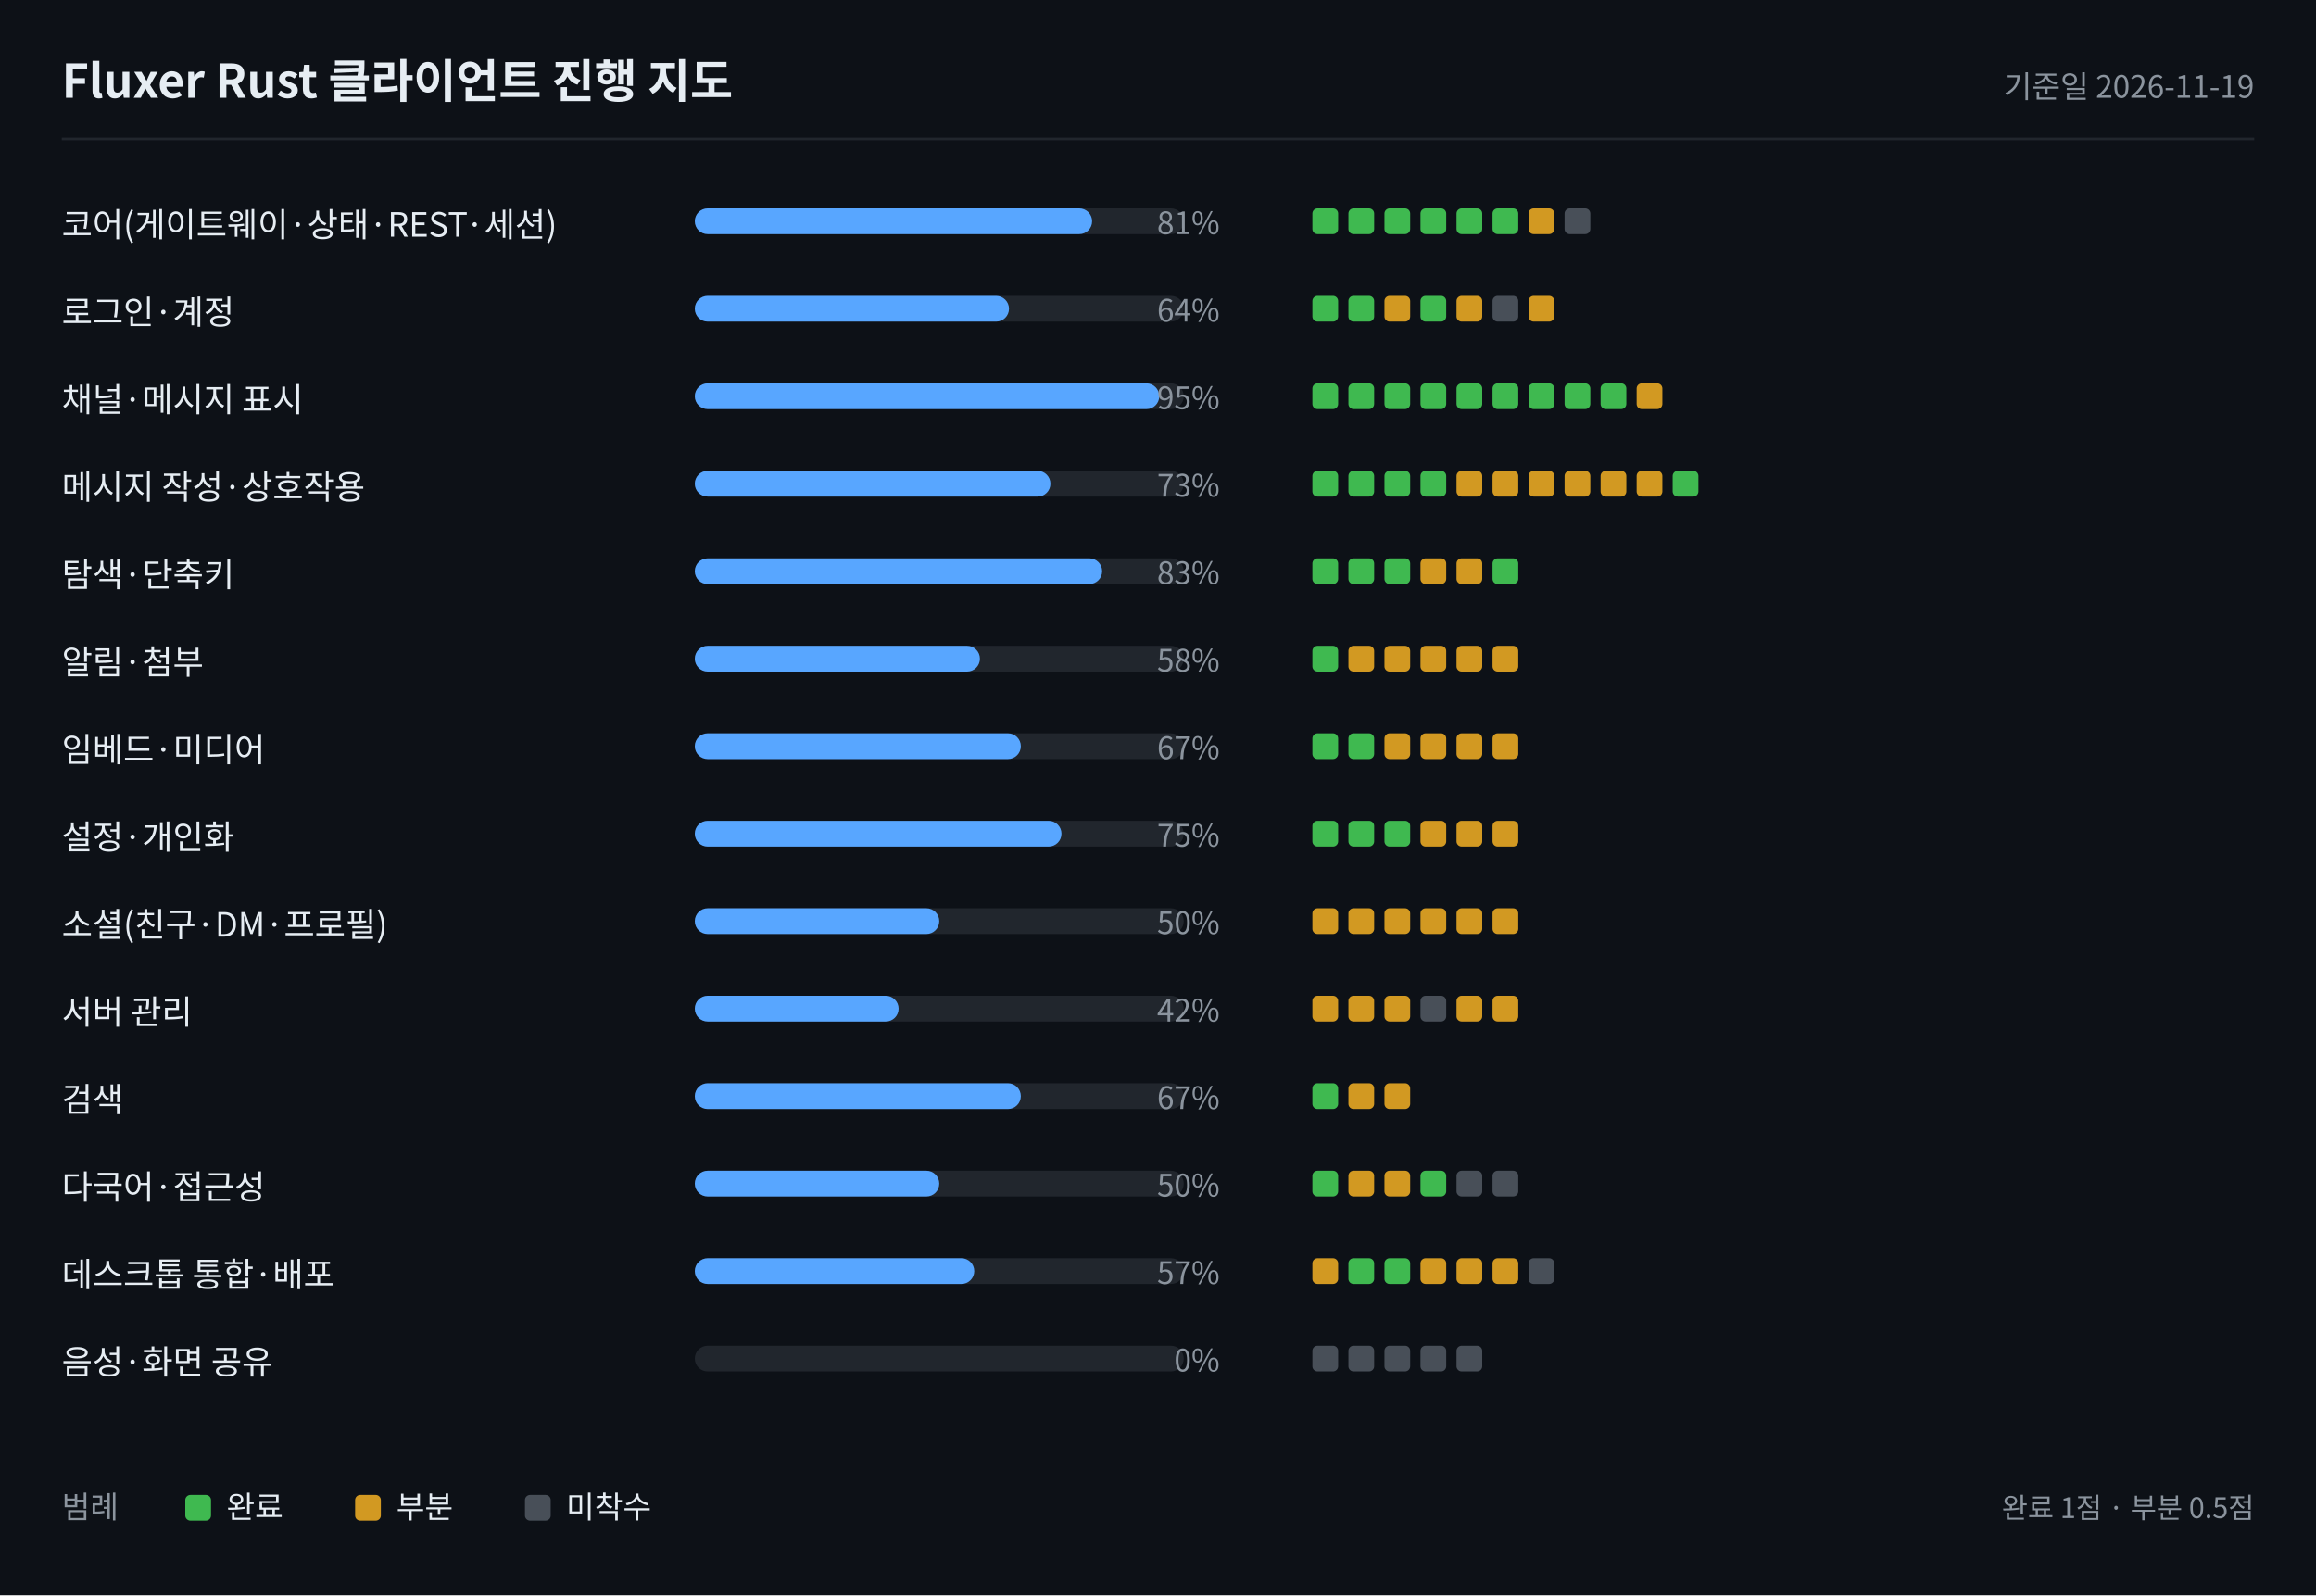
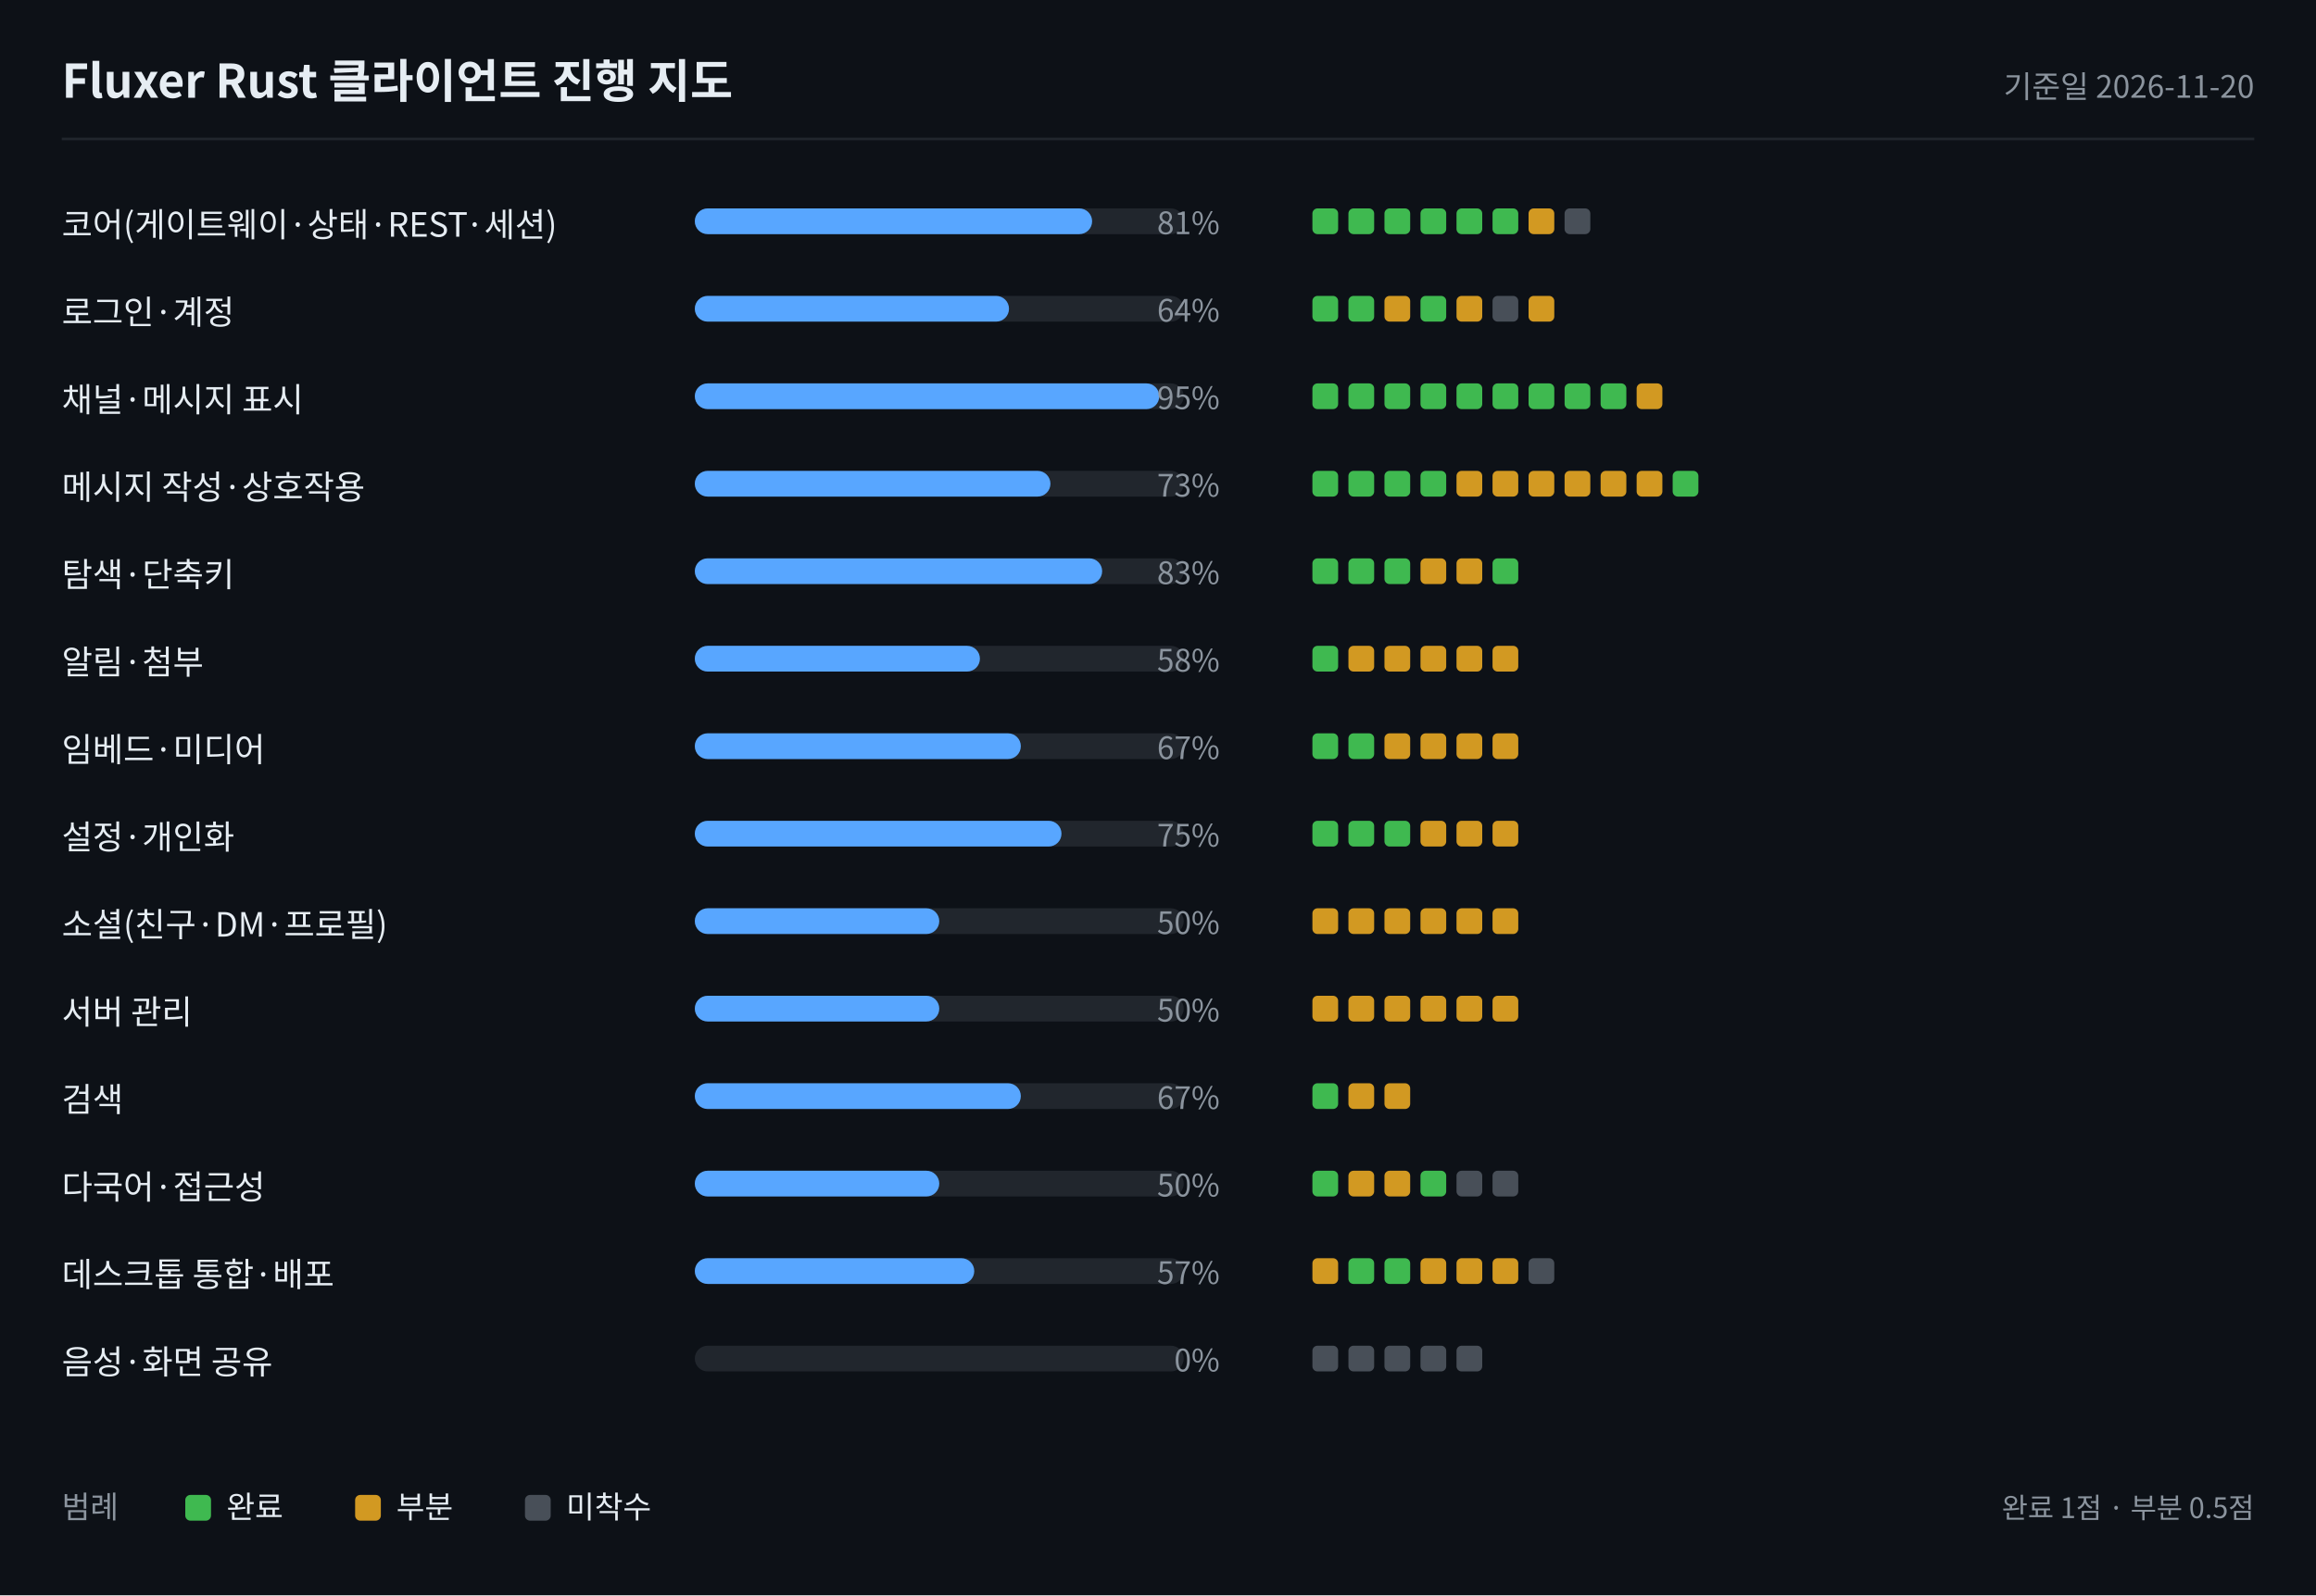
<svg xmlns="http://www.w3.org/2000/svg" width="900" height="620" viewBox="0 0 900 620" role="img" aria-label="Fluxer Rust 클라이언트 진행 지도">
  <rect width="900" height="620" fill="#0d1117" />
  <text x="24" y="38" fill="#e6edf3" font-family="Segoe UI, Malgun Gothic, Apple SD Gothic Neo, Noto Sans KR, Noto Sans CJK KR, sans-serif" font-size="18" font-weight="600">Fluxer Rust 클라이언트 진행 지도</text>
-   <text x="876" y="38" fill="#8b949e" font-family="Segoe UI, Malgun Gothic, Apple SD Gothic Neo, Noto Sans KR, Noto Sans CJK KR, sans-serif" font-size="12" text-anchor="end">기준일 2026-11-19</text>
+   <text x="876" y="38" fill="#8b949e" font-family="Segoe UI, Malgun Gothic, Apple SD Gothic Neo, Noto Sans KR, Noto Sans CJK KR, sans-serif" font-size="12" text-anchor="end">기준일 2026-11-20</text>
  <line x1="24" y1="54" x2="876" y2="54" stroke="#21262d" stroke-width="1" />
  <text x="24" y="92.0" fill="#e6edf3" font-family="Segoe UI, Malgun Gothic, Apple SD Gothic Neo, Noto Sans KR, Noto Sans CJK KR, sans-serif" font-size="13">코어(게이트웨이·상태·REST·세션)</text>
  <rect x="270" y="81.0" width="190" height="10" rx="5" fill="#21262d" />
  <rect x="270" y="81.0" width="154.4" height="10" rx="5" fill="#58a6ff" />
  <text x="474" y="91.0" fill="#8b949e" font-family="Segoe UI, Malgun Gothic, Apple SD Gothic Neo, Noto Sans KR, Noto Sans CJK KR, sans-serif" font-size="12" text-anchor="end">81%</text>
  <g>
    <rect x="510" y="81.0" width="10" height="10" rx="2" fill="#3fb950" />
  </g>
  <g>
    <rect x="524" y="81.0" width="10" height="10" rx="2" fill="#3fb950" />
  </g>
  <g>
    <rect x="538" y="81.0" width="10" height="10" rx="2" fill="#3fb950" />
  </g>
  <g>
    <rect x="552" y="81.0" width="10" height="10" rx="2" fill="#3fb950" />
  </g>
  <g>
    <rect x="566" y="81.0" width="10" height="10" rx="2" fill="#3fb950" />
  </g>
  <g>
    <rect x="580" y="81.0" width="10" height="10" rx="2" fill="#3fb950" />
  </g>
  <g>
    <rect x="594" y="81.0" width="10" height="10" rx="2" fill="#d29922" />
  </g>
  <g>
    <rect x="608" y="81.0" width="10" height="10" rx="2" fill="#484f58" />
  </g>
  <text x="24" y="126.0" fill="#e6edf3" font-family="Segoe UI, Malgun Gothic, Apple SD Gothic Neo, Noto Sans KR, Noto Sans CJK KR, sans-serif" font-size="13">로그인·계정</text>
  <rect x="270" y="115.0" width="190" height="10" rx="5" fill="#21262d" />
  <rect x="270" y="115.0" width="122.1" height="10" rx="5" fill="#58a6ff" />
  <text x="474" y="125.0" fill="#8b949e" font-family="Segoe UI, Malgun Gothic, Apple SD Gothic Neo, Noto Sans KR, Noto Sans CJK KR, sans-serif" font-size="12" text-anchor="end">64%</text>
  <g>
    <rect x="510" y="115.0" width="10" height="10" rx="2" fill="#3fb950" />
  </g>
  <g>
    <rect x="524" y="115.0" width="10" height="10" rx="2" fill="#3fb950" />
  </g>
  <g>
    <rect x="538" y="115.0" width="10" height="10" rx="2" fill="#d29922" />
  </g>
  <g>
    <rect x="552" y="115.0" width="10" height="10" rx="2" fill="#3fb950" />
  </g>
  <g>
    <rect x="566" y="115.0" width="10" height="10" rx="2" fill="#d29922" />
  </g>
  <g>
    <rect x="580" y="115.0" width="10" height="10" rx="2" fill="#484f58" />
  </g>
  <g>
    <rect x="594" y="115.0" width="10" height="10" rx="2" fill="#d29922" />
  </g>
  <text x="24" y="160.0" fill="#e6edf3" font-family="Segoe UI, Malgun Gothic, Apple SD Gothic Neo, Noto Sans KR, Noto Sans CJK KR, sans-serif" font-size="13">채널·메시지 표시</text>
  <rect x="270" y="149.0" width="190" height="10" rx="5" fill="#21262d" />
  <rect x="270" y="149.0" width="180.5" height="10" rx="5" fill="#58a6ff" />
  <text x="474" y="159.0" fill="#8b949e" font-family="Segoe UI, Malgun Gothic, Apple SD Gothic Neo, Noto Sans KR, Noto Sans CJK KR, sans-serif" font-size="12" text-anchor="end">95%</text>
  <g>
    <rect x="510" y="149.0" width="10" height="10" rx="2" fill="#3fb950" />
  </g>
  <g>
    <rect x="524" y="149.0" width="10" height="10" rx="2" fill="#3fb950" />
  </g>
  <g>
    <rect x="538" y="149.0" width="10" height="10" rx="2" fill="#3fb950" />
  </g>
  <g>
    <rect x="552" y="149.0" width="10" height="10" rx="2" fill="#3fb950" />
  </g>
  <g>
    <rect x="566" y="149.0" width="10" height="10" rx="2" fill="#3fb950" />
  </g>
  <g>
    <rect x="580" y="149.0" width="10" height="10" rx="2" fill="#3fb950" />
  </g>
  <g>
    <rect x="594" y="149.0" width="10" height="10" rx="2" fill="#3fb950" />
  </g>
  <g>
    <rect x="608" y="149.0" width="10" height="10" rx="2" fill="#3fb950" />
  </g>
  <g>
    <rect x="622" y="149.0" width="10" height="10" rx="2" fill="#3fb950" />
  </g>
  <g>
    <rect x="636" y="149.0" width="10" height="10" rx="2" fill="#d29922" />
  </g>
  <text x="24" y="194.0" fill="#e6edf3" font-family="Segoe UI, Malgun Gothic, Apple SD Gothic Neo, Noto Sans KR, Noto Sans CJK KR, sans-serif" font-size="13">메시지 작성·상호작용</text>
  <rect x="270" y="183.0" width="190" height="10" rx="5" fill="#21262d" />
  <rect x="270" y="183.0" width="138.2" height="10" rx="5" fill="#58a6ff" />
  <text x="474" y="193.0" fill="#8b949e" font-family="Segoe UI, Malgun Gothic, Apple SD Gothic Neo, Noto Sans KR, Noto Sans CJK KR, sans-serif" font-size="12" text-anchor="end">73%</text>
  <g>
    <rect x="510" y="183.0" width="10" height="10" rx="2" fill="#3fb950" />
  </g>
  <g>
    <rect x="524" y="183.0" width="10" height="10" rx="2" fill="#3fb950" />
  </g>
  <g>
    <rect x="538" y="183.0" width="10" height="10" rx="2" fill="#3fb950" />
  </g>
  <g>
    <rect x="552" y="183.0" width="10" height="10" rx="2" fill="#3fb950" />
  </g>
  <g>
    <rect x="566" y="183.0" width="10" height="10" rx="2" fill="#d29922" />
  </g>
  <g>
    <rect x="580" y="183.0" width="10" height="10" rx="2" fill="#d29922" />
  </g>
  <g>
    <rect x="594" y="183.0" width="10" height="10" rx="2" fill="#d29922" />
  </g>
  <g>
    <rect x="608" y="183.0" width="10" height="10" rx="2" fill="#d29922" />
  </g>
  <g>
    <rect x="622" y="183.0" width="10" height="10" rx="2" fill="#d29922" />
  </g>
  <g>
    <rect x="636" y="183.0" width="10" height="10" rx="2" fill="#d29922" />
  </g>
  <g>
    <rect x="650" y="183.0" width="10" height="10" rx="2" fill="#3fb950" />
  </g>
  <text x="24" y="228.0" fill="#e6edf3" font-family="Segoe UI, Malgun Gothic, Apple SD Gothic Neo, Noto Sans KR, Noto Sans CJK KR, sans-serif" font-size="13">탐색·단축키</text>
  <rect x="270" y="217.0" width="190" height="10" rx="5" fill="#21262d" />
  <rect x="270" y="217.0" width="158.3" height="10" rx="5" fill="#58a6ff" />
  <text x="474" y="227.0" fill="#8b949e" font-family="Segoe UI, Malgun Gothic, Apple SD Gothic Neo, Noto Sans KR, Noto Sans CJK KR, sans-serif" font-size="12" text-anchor="end">83%</text>
  <g>
    <rect x="510" y="217.0" width="10" height="10" rx="2" fill="#3fb950" />
  </g>
  <g>
    <rect x="524" y="217.0" width="10" height="10" rx="2" fill="#3fb950" />
  </g>
  <g>
    <rect x="538" y="217.0" width="10" height="10" rx="2" fill="#3fb950" />
  </g>
  <g>
    <rect x="552" y="217.0" width="10" height="10" rx="2" fill="#d29922" />
  </g>
  <g>
    <rect x="566" y="217.0" width="10" height="10" rx="2" fill="#d29922" />
  </g>
  <g>
    <rect x="580" y="217.0" width="10" height="10" rx="2" fill="#3fb950" />
  </g>
  <text x="24" y="262.0" fill="#e6edf3" font-family="Segoe UI, Malgun Gothic, Apple SD Gothic Neo, Noto Sans KR, Noto Sans CJK KR, sans-serif" font-size="13">알림·첨부</text>
  <rect x="270" y="251.0" width="190" height="10" rx="5" fill="#21262d" />
  <rect x="270" y="251.0" width="110.8" height="10" rx="5" fill="#58a6ff" />
  <text x="474" y="261.0" fill="#8b949e" font-family="Segoe UI, Malgun Gothic, Apple SD Gothic Neo, Noto Sans KR, Noto Sans CJK KR, sans-serif" font-size="12" text-anchor="end">58%</text>
  <g>
    <rect x="510" y="251.0" width="10" height="10" rx="2" fill="#3fb950" />
  </g>
  <g>
    <rect x="524" y="251.0" width="10" height="10" rx="2" fill="#d29922" />
  </g>
  <g>
    <rect x="538" y="251.0" width="10" height="10" rx="2" fill="#d29922" />
  </g>
  <g>
    <rect x="552" y="251.0" width="10" height="10" rx="2" fill="#d29922" />
  </g>
  <g>
    <rect x="566" y="251.0" width="10" height="10" rx="2" fill="#d29922" />
  </g>
  <g>
    <rect x="580" y="251.0" width="10" height="10" rx="2" fill="#d29922" />
  </g>
  <text x="24" y="296.0" fill="#e6edf3" font-family="Segoe UI, Malgun Gothic, Apple SD Gothic Neo, Noto Sans KR, Noto Sans CJK KR, sans-serif" font-size="13">임베드·미디어</text>
  <rect x="270" y="285.0" width="190" height="10" rx="5" fill="#21262d" />
  <rect x="270" y="285.0" width="126.7" height="10" rx="5" fill="#58a6ff" />
  <text x="474" y="295.0" fill="#8b949e" font-family="Segoe UI, Malgun Gothic, Apple SD Gothic Neo, Noto Sans KR, Noto Sans CJK KR, sans-serif" font-size="12" text-anchor="end">67%</text>
  <g>
    <rect x="510" y="285.0" width="10" height="10" rx="2" fill="#3fb950" />
  </g>
  <g>
    <rect x="524" y="285.0" width="10" height="10" rx="2" fill="#3fb950" />
  </g>
  <g>
    <rect x="538" y="285.0" width="10" height="10" rx="2" fill="#d29922" />
  </g>
  <g>
    <rect x="552" y="285.0" width="10" height="10" rx="2" fill="#d29922" />
  </g>
  <g>
    <rect x="566" y="285.0" width="10" height="10" rx="2" fill="#d29922" />
  </g>
  <g>
    <rect x="580" y="285.0" width="10" height="10" rx="2" fill="#d29922" />
  </g>
  <text x="24" y="330.0" fill="#e6edf3" font-family="Segoe UI, Malgun Gothic, Apple SD Gothic Neo, Noto Sans KR, Noto Sans CJK KR, sans-serif" font-size="13">설정·개인화</text>
  <rect x="270" y="319.0" width="190" height="10" rx="5" fill="#21262d" />
  <rect x="270" y="319.0" width="142.5" height="10" rx="5" fill="#58a6ff" />
  <text x="474" y="329.0" fill="#8b949e" font-family="Segoe UI, Malgun Gothic, Apple SD Gothic Neo, Noto Sans KR, Noto Sans CJK KR, sans-serif" font-size="12" text-anchor="end">75%</text>
  <g>
    <rect x="510" y="319.0" width="10" height="10" rx="2" fill="#3fb950" />
  </g>
  <g>
    <rect x="524" y="319.0" width="10" height="10" rx="2" fill="#3fb950" />
  </g>
  <g>
    <rect x="538" y="319.0" width="10" height="10" rx="2" fill="#3fb950" />
  </g>
  <g>
    <rect x="552" y="319.0" width="10" height="10" rx="2" fill="#d29922" />
  </g>
  <g>
    <rect x="566" y="319.0" width="10" height="10" rx="2" fill="#d29922" />
  </g>
  <g>
    <rect x="580" y="319.0" width="10" height="10" rx="2" fill="#d29922" />
  </g>
  <text x="24" y="364.0" fill="#e6edf3" font-family="Segoe UI, Malgun Gothic, Apple SD Gothic Neo, Noto Sans KR, Noto Sans CJK KR, sans-serif" font-size="13">소셜(친구·DM·프로필)</text>
  <rect x="270" y="353.0" width="190" height="10" rx="5" fill="#21262d" />
  <rect x="270" y="353.0" width="95.0" height="10" rx="5" fill="#58a6ff" />
  <text x="474" y="363.0" fill="#8b949e" font-family="Segoe UI, Malgun Gothic, Apple SD Gothic Neo, Noto Sans KR, Noto Sans CJK KR, sans-serif" font-size="12" text-anchor="end">50%</text>
  <g>
    <rect x="510" y="353.0" width="10" height="10" rx="2" fill="#d29922" />
  </g>
  <g>
    <rect x="524" y="353.0" width="10" height="10" rx="2" fill="#d29922" />
  </g>
  <g>
    <rect x="538" y="353.0" width="10" height="10" rx="2" fill="#d29922" />
  </g>
  <g>
    <rect x="552" y="353.0" width="10" height="10" rx="2" fill="#d29922" />
  </g>
  <g>
    <rect x="566" y="353.0" width="10" height="10" rx="2" fill="#d29922" />
  </g>
  <g>
    <rect x="580" y="353.0" width="10" height="10" rx="2" fill="#d29922" />
  </g>
  <text x="24" y="398.0" fill="#e6edf3" font-family="Segoe UI, Malgun Gothic, Apple SD Gothic Neo, Noto Sans KR, Noto Sans CJK KR, sans-serif" font-size="13">서버 관리</text>
  <rect x="270" y="387.0" width="190" height="10" rx="5" fill="#21262d" />
-   <rect x="270" y="387.0" width="79.2" height="10" rx="5" fill="#58a6ff" />
-   <text x="474" y="397.0" fill="#8b949e" font-family="Segoe UI, Malgun Gothic, Apple SD Gothic Neo, Noto Sans KR, Noto Sans CJK KR, sans-serif" font-size="12" text-anchor="end">42%</text>
+   <rect x="270" y="387.0" width="95.0" height="10" rx="5" fill="#58a6ff" />
+   <text x="474" y="397.0" fill="#8b949e" font-family="Segoe UI, Malgun Gothic, Apple SD Gothic Neo, Noto Sans KR, Noto Sans CJK KR, sans-serif" font-size="12" text-anchor="end">50%</text>
  <g>
    <rect x="510" y="387.0" width="10" height="10" rx="2" fill="#d29922" />
  </g>
  <g>
    <rect x="524" y="387.0" width="10" height="10" rx="2" fill="#d29922" />
  </g>
  <g>
    <rect x="538" y="387.0" width="10" height="10" rx="2" fill="#d29922" />
  </g>
  <g>
-     <rect x="552" y="387.0" width="10" height="10" rx="2" fill="#484f58" />
+     <rect x="552" y="387.0" width="10" height="10" rx="2" fill="#d29922" />
  </g>
  <g>
    <rect x="566" y="387.0" width="10" height="10" rx="2" fill="#d29922" />
  </g>
  <g>
    <rect x="580" y="387.0" width="10" height="10" rx="2" fill="#d29922" />
  </g>
  <text x="24" y="432.0" fill="#e6edf3" font-family="Segoe UI, Malgun Gothic, Apple SD Gothic Neo, Noto Sans KR, Noto Sans CJK KR, sans-serif" font-size="13">검색</text>
  <rect x="270" y="421.0" width="190" height="10" rx="5" fill="#21262d" />
  <rect x="270" y="421.0" width="126.7" height="10" rx="5" fill="#58a6ff" />
  <text x="474" y="431.0" fill="#8b949e" font-family="Segoe UI, Malgun Gothic, Apple SD Gothic Neo, Noto Sans KR, Noto Sans CJK KR, sans-serif" font-size="12" text-anchor="end">67%</text>
  <g>
    <rect x="510" y="421.0" width="10" height="10" rx="2" fill="#3fb950" />
  </g>
  <g>
    <rect x="524" y="421.0" width="10" height="10" rx="2" fill="#d29922" />
  </g>
  <g>
    <rect x="538" y="421.0" width="10" height="10" rx="2" fill="#d29922" />
  </g>
  <text x="24" y="466.0" fill="#e6edf3" font-family="Segoe UI, Malgun Gothic, Apple SD Gothic Neo, Noto Sans KR, Noto Sans CJK KR, sans-serif" font-size="13">다국어·접근성</text>
  <rect x="270" y="455.0" width="190" height="10" rx="5" fill="#21262d" />
  <rect x="270" y="455.0" width="95.0" height="10" rx="5" fill="#58a6ff" />
  <text x="474" y="465.0" fill="#8b949e" font-family="Segoe UI, Malgun Gothic, Apple SD Gothic Neo, Noto Sans KR, Noto Sans CJK KR, sans-serif" font-size="12" text-anchor="end">50%</text>
  <g>
    <rect x="510" y="455.0" width="10" height="10" rx="2" fill="#3fb950" />
  </g>
  <g>
    <rect x="524" y="455.0" width="10" height="10" rx="2" fill="#d29922" />
  </g>
  <g>
    <rect x="538" y="455.0" width="10" height="10" rx="2" fill="#d29922" />
  </g>
  <g>
    <rect x="552" y="455.0" width="10" height="10" rx="2" fill="#3fb950" />
  </g>
  <g>
    <rect x="566" y="455.0" width="10" height="10" rx="2" fill="#484f58" />
  </g>
  <g>
    <rect x="580" y="455.0" width="10" height="10" rx="2" fill="#484f58" />
  </g>
  <text x="24" y="500.0" fill="#e6edf3" font-family="Segoe UI, Malgun Gothic, Apple SD Gothic Neo, Noto Sans KR, Noto Sans CJK KR, sans-serif" font-size="13">데스크톱 통합·배포</text>
  <rect x="270" y="489.0" width="190" height="10" rx="5" fill="#21262d" />
  <rect x="270" y="489.0" width="108.6" height="10" rx="5" fill="#58a6ff" />
  <text x="474" y="499.0" fill="#8b949e" font-family="Segoe UI, Malgun Gothic, Apple SD Gothic Neo, Noto Sans KR, Noto Sans CJK KR, sans-serif" font-size="12" text-anchor="end">57%</text>
  <g>
    <rect x="510" y="489.0" width="10" height="10" rx="2" fill="#d29922" />
  </g>
  <g>
    <rect x="524" y="489.0" width="10" height="10" rx="2" fill="#3fb950" />
  </g>
  <g>
    <rect x="538" y="489.0" width="10" height="10" rx="2" fill="#3fb950" />
  </g>
  <g>
    <rect x="552" y="489.0" width="10" height="10" rx="2" fill="#d29922" />
  </g>
  <g>
    <rect x="566" y="489.0" width="10" height="10" rx="2" fill="#d29922" />
  </g>
  <g>
    <rect x="580" y="489.0" width="10" height="10" rx="2" fill="#d29922" />
  </g>
  <g>
    <rect x="594" y="489.0" width="10" height="10" rx="2" fill="#484f58" />
  </g>
  <text x="24" y="534.0" fill="#e6edf3" font-family="Segoe UI, Malgun Gothic, Apple SD Gothic Neo, Noto Sans KR, Noto Sans CJK KR, sans-serif" font-size="13">음성·화면 공유</text>
  <rect x="270" y="523.0" width="190" height="10" rx="5" fill="#21262d" />
  <text x="474" y="533.0" fill="#8b949e" font-family="Segoe UI, Malgun Gothic, Apple SD Gothic Neo, Noto Sans KR, Noto Sans CJK KR, sans-serif" font-size="12" text-anchor="end">0%</text>
  <g>
    <rect x="510" y="523.0" width="10" height="10" rx="2" fill="#484f58" />
  </g>
  <g>
    <rect x="524" y="523.0" width="10" height="10" rx="2" fill="#484f58" />
  </g>
  <g>
    <rect x="538" y="523.0" width="10" height="10" rx="2" fill="#484f58" />
  </g>
  <g>
    <rect x="552" y="523.0" width="10" height="10" rx="2" fill="#484f58" />
  </g>
  <g>
    <rect x="566" y="523.0" width="10" height="10" rx="2" fill="#484f58" />
  </g>
  <text x="24" y="590.0" fill="#8b949e" font-family="Segoe UI, Malgun Gothic, Apple SD Gothic Neo, Noto Sans KR, Noto Sans CJK KR, sans-serif" font-size="12">범례</text>
  <rect x="72" y="581.0" width="10" height="10" rx="2" fill="#3fb950" />
  <text x="88" y="590.0" fill="#e6edf3" font-family="Segoe UI, Malgun Gothic, Apple SD Gothic Neo, Noto Sans KR, Noto Sans CJK KR, sans-serif" font-size="12">완료</text>
  <rect x="138" y="581.0" width="10" height="10" rx="2" fill="#d29922" />
  <text x="154" y="590.0" fill="#e6edf3" font-family="Segoe UI, Malgun Gothic, Apple SD Gothic Neo, Noto Sans KR, Noto Sans CJK KR, sans-serif" font-size="12">부분</text>
  <rect x="204" y="581.0" width="10" height="10" rx="2" fill="#484f58" />
  <text x="220" y="590.0" fill="#e6edf3" font-family="Segoe UI, Malgun Gothic, Apple SD Gothic Neo, Noto Sans KR, Noto Sans CJK KR, sans-serif" font-size="12">미착수</text>
  <text x="876" y="590.0" fill="#8b949e" font-family="Segoe UI, Malgun Gothic, Apple SD Gothic Neo, Noto Sans KR, Noto Sans CJK KR, sans-serif" font-size="11" text-anchor="end">완료 1점 · 부분 0.5점</text>
</svg>
